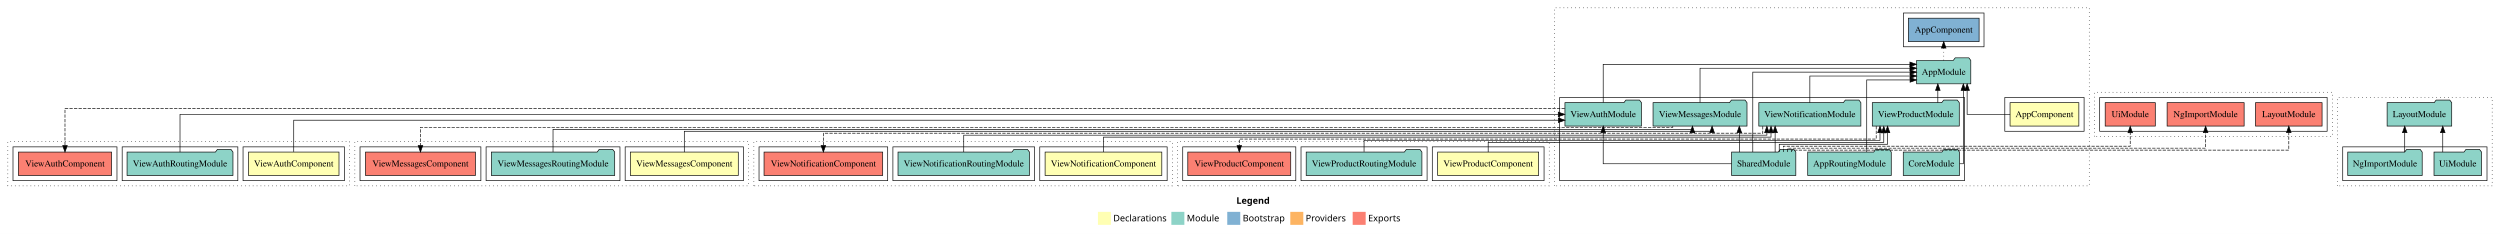
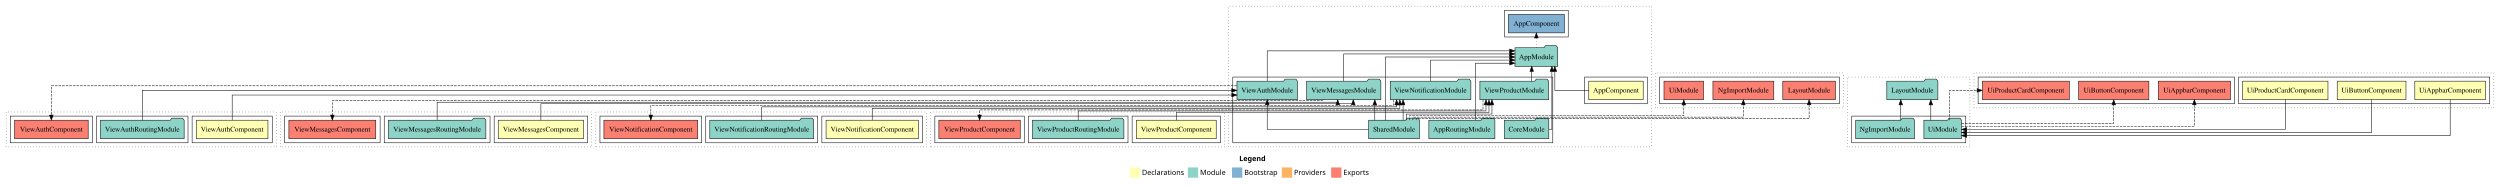
- <svg xmlns="http://www.w3.org/2000/svg" width="3847pt" height="360pt" viewBox="0.00 0.00 3847.00 360.00">
+ <svg xmlns="http://www.w3.org/2000/svg" width="4867pt" height="360pt" viewBox="0.00 0.00 4867.00 360.00">
  <g id="graph0" class="graph" transform="scale(1 1) rotate(0) translate(4 356)">
-     <polygon fill="white" stroke="transparent" points="-4,4 -4,-356 3843,-356 3843,4 -4,4" />
-     <text text-anchor="start" x="1898.51" y="-42.4" font-family="Times-12" font-weight="bold" font-size="14.00">Legend</text>
-     <polygon fill="#ffffb3" stroke="transparent" points="1685.5,-10 1685.5,-30 1705.5,-30 1705.5,-10 1685.5,-10" />
-     <text text-anchor="start" x="1709.13" y="-15.4" font-family="Times-12" font-size="14.00">  Declarations</text>
-     <polygon fill="#8dd3c7" stroke="transparent" points="1798.5,-10 1798.5,-30 1818.5,-30 1818.5,-10 1798.5,-10" />
-     <text text-anchor="start" x="1822.23" y="-15.4" font-family="Times-12" font-size="14.00">  Module</text>
-     <polygon fill="#80b1d3" stroke="transparent" points="1884.5,-10 1884.5,-30 1904.5,-30 1904.5,-10 1884.5,-10" />
-     <text text-anchor="start" x="1908.28" y="-15.4" font-family="Times-12" font-size="14.00">  Bootstrap</text>
-     <polygon fill="#fdb462" stroke="transparent" points="1981.5,-10 1981.5,-30 2001.5,-30 2001.5,-10 1981.5,-10" />
-     <text text-anchor="start" x="2005.17" y="-15.4" font-family="Times-12" font-size="14.00">  Providers</text>
-     <polygon fill="#fb8072" stroke="transparent" points="2077.5,-10 2077.5,-30 2097.5,-30 2097.5,-10 2077.5,-10" />
-     <text text-anchor="start" x="2101.23" y="-15.4" font-family="Times-12" font-size="14.00">  Exports</text>
+     <polygon fill="white" stroke="transparent" points="-4,4 -4,-356 4863,-356 4863,4 -4,4" />
+     <text text-anchor="start" x="2408.51" y="-42.4" font-family="Times-12" font-weight="bold" font-size="14.00">Legend</text>
+     <polygon fill="#ffffb3" stroke="transparent" points="2195.5,-10 2195.5,-30 2215.5,-30 2215.5,-10 2195.5,-10" />
+     <text text-anchor="start" x="2219.13" y="-15.4" font-family="Times-12" font-size="14.00">  Declarations</text>
+     <polygon fill="#8dd3c7" stroke="transparent" points="2308.5,-10 2308.5,-30 2328.5,-30 2328.5,-10 2308.5,-10" />
+     <text text-anchor="start" x="2332.23" y="-15.4" font-family="Times-12" font-size="14.00">  Module</text>
+     <polygon fill="#80b1d3" stroke="transparent" points="2394.5,-10 2394.5,-30 2414.5,-30 2414.5,-10 2394.5,-10" />
+     <text text-anchor="start" x="2418.28" y="-15.4" font-family="Times-12" font-size="14.00">  Bootstrap</text>
+     <polygon fill="#fdb462" stroke="transparent" points="2491.5,-10 2491.5,-30 2511.5,-30 2511.5,-10 2491.5,-10" />
+     <text text-anchor="start" x="2515.17" y="-15.4" font-family="Times-12" font-size="14.00">  Providers</text>
+     <polygon fill="#fb8072" stroke="transparent" points="2587.5,-10 2587.5,-30 2607.5,-30 2607.5,-10 2587.5,-10" />
+     <text text-anchor="start" x="2611.23" y="-15.4" font-family="Times-12" font-size="14.00">  Exports</text>
    <g id="clust1" class="cluster">
      <polygon fill="none" stroke="black" stroke-dasharray="1,5" points="2388,-70 2388,-344 3211,-344 3211,-70 2388,-70" />
    </g>
    <g id="clust2" class="cluster">
      <polygon fill="none" stroke="black" points="3081,-154 3081,-206 3203,-206 3203,-154 3081,-154" />
    </g>
    <g id="clust4" class="cluster">
      <polygon fill="none" stroke="black" points="2396,-78 2396,-206 3019,-206 3019,-78 2396,-78" />
    </g>
    <g id="clust6" class="cluster">
      <polygon fill="none" stroke="black" points="2925,-284 2925,-336 3049,-336 3049,-284 2925,-284" />
    </g>
    <g id="clust20" class="cluster">
      <polygon fill="none" stroke="black" stroke-dasharray="1,5" points="3593,-70 3593,-206 3831,-206 3831,-70 3593,-70" />
    </g>
    <g id="clust22" class="cluster">
      <polygon fill="none" stroke="black" points="3601,-78 3601,-130 3823,-130 3823,-78 3601,-78" />
    </g>
    <g id="clust32" class="cluster">
      <polygon fill="none" stroke="black" stroke-dasharray="1,5" points="3219,-146 3219,-214 3585,-214 3585,-146 3219,-146" />
    </g>
    <g id="clust35" class="cluster">
      <polygon fill="none" stroke="black" points="3227,-154 3227,-206 3577,-206 3577,-154 3227,-154" />
    </g>
+     <g id="clust38" class="cluster">
+       <polygon fill="none" stroke="black" stroke-dasharray="1,5" points="3839,-146 3839,-214 4851,-214 4851,-146 3839,-146" />
+     </g>
+     <g id="clust39" class="cluster">
+       <polygon fill="none" stroke="black" points="4354,-154 4354,-206 4843,-206 4843,-154 4354,-154" />
+     </g>
    <g id="clust44" class="cluster">
+       <polygon fill="none" stroke="black" points="3847,-154 3847,-206 4346,-206 4346,-154 3847,-154" />
+     </g>
+     <g id="clust47" class="cluster">
      <polygon fill="none" stroke="black" stroke-dasharray="1,5" points="8,-70 8,-138 534,-138 534,-70 8,-70" />
    </g>
-     <g id="clust45" class="cluster">
+     <g id="clust48" class="cluster">
      <polygon fill="none" stroke="black" points="370,-78 370,-130 526,-130 526,-78 370,-78" />
    </g>
-     <g id="clust47" class="cluster">
+     <g id="clust50" class="cluster">
      <polygon fill="none" stroke="black" points="184,-78 184,-130 362,-130 362,-78 184,-78" />
    </g>
-     <g id="clust48" class="cluster">
+     <g id="clust51" class="cluster">
      <polygon fill="none" stroke="black" points="16,-78 16,-130 176,-130 176,-78 16,-78" />
    </g>
-     <g id="clust57" class="cluster">
+     <g id="clust60" class="cluster">
      <polygon fill="none" stroke="black" stroke-dasharray="1,5" points="542,-70 542,-138 1148,-138 1148,-70 542,-70" />
    </g>
-     <g id="clust58" class="cluster">
+     <g id="clust61" class="cluster">
      <polygon fill="none" stroke="black" points="958,-78 958,-130 1140,-130 1140,-78 958,-78" />
    </g>
-     <g id="clust60" class="cluster">
+     <g id="clust63" class="cluster">
      <polygon fill="none" stroke="black" points="744,-78 744,-130 950,-130 950,-78 744,-78" />
    </g>
-     <g id="clust61" class="cluster">
+     <g id="clust64" class="cluster">
      <polygon fill="none" stroke="black" points="550,-78 550,-130 736,-130 736,-78 550,-78" />
    </g>
-     <g id="clust70" class="cluster">
+     <g id="clust73" class="cluster">
      <polygon fill="none" stroke="black" stroke-dasharray="1,5" points="1156,-70 1156,-138 1800,-138 1800,-70 1156,-70" />
    </g>
-     <g id="clust71" class="cluster">
+     <g id="clust74" class="cluster">
      <polygon fill="none" stroke="black" points="1596,-78 1596,-130 1792,-130 1792,-78 1596,-78" />
    </g>
-     <g id="clust73" class="cluster">
+     <g id="clust76" class="cluster">
      <polygon fill="none" stroke="black" points="1370,-78 1370,-130 1588,-130 1588,-78 1370,-78" />
    </g>
-     <g id="clust74" class="cluster">
+     <g id="clust77" class="cluster">
      <polygon fill="none" stroke="black" points="1164,-78 1164,-130 1362,-130 1362,-78 1164,-78" />
    </g>
-     <g id="clust83" class="cluster">
+     <g id="clust86" class="cluster">
      <polygon fill="none" stroke="black" stroke-dasharray="1,5" points="1808,-70 1808,-138 2380,-138 2380,-70 1808,-70" />
    </g>
-     <g id="clust84" class="cluster">
+     <g id="clust87" class="cluster">
      <polygon fill="none" stroke="black" points="2200,-78 2200,-130 2372,-130 2372,-78 2200,-78" />
    </g>
-     <g id="clust86" class="cluster">
+     <g id="clust89" class="cluster">
      <polygon fill="none" stroke="black" points="1998,-78 1998,-130 2192,-130 2192,-78 1998,-78" />
    </g>
-     <g id="clust87" class="cluster">
+     <g id="clust90" class="cluster">
      <polygon fill="none" stroke="black" points="1816,-78 1816,-130 1990,-130 1990,-78 1816,-78" />
    </g>
    <g id="node1" class="node">
      <polygon fill="#ffffb3" stroke="black" points="3194.94,-198 3089.06,-198 3089.06,-162 3194.94,-162 3194.94,-198" />
      <text text-anchor="middle" x="3142" y="-175.8" font-family="Times,serif" font-size="14.00">AppComponent</text>
    </g>
    <g id="node2" class="node">
      <polygon fill="#8dd3c7" stroke="black" points="3028.66,-263 3025.66,-267 3004.66,-267 3001.66,-263 2945.34,-263 2945.34,-227 3028.66,-227 3028.66,-263" />
      <text text-anchor="middle" x="2987" y="-240.8" font-family="Times,serif" font-size="14.00">AppModule</text>
    </g>
    <g id="edge1" class="edge">
      <path fill="none" stroke="black" d="M3089.12,-180C3057.34,-180 3023.01,-180 3023.01,-180 3023.01,-180 3023.01,-216.89 3023.01,-216.89" />
      <polygon fill="black" stroke="black" points="3019.51,-216.89 3023.01,-226.89 3026.51,-216.89 3019.51,-216.89" />
    </g>
    <g id="node10" class="node">
      <polygon fill="#80b1d3" stroke="black" points="3041.44,-328 2932.56,-328 2932.56,-292 3041.44,-292 3041.44,-328" />
      <text text-anchor="middle" x="2987" y="-305.8" font-family="Times,serif" font-size="14.00">AppComponent </text>
    </g>
    <g id="edge9" class="edge">
      <path fill="none" stroke="black" stroke-dasharray="1,5" d="M2987,-263.11C2987,-263.11 2987,-281.99 2987,-281.99" />
      <polygon fill="black" stroke="black" points="2983.5,-281.99 2987,-291.99 2990.5,-281.99 2983.5,-281.99" />
    </g>
    <g id="node3" class="node">
      <polygon fill="#8dd3c7" stroke="black" points="2906.27,-122 2903.27,-126 2882.27,-126 2879.27,-122 2777.73,-122 2777.73,-86 2906.27,-86 2906.27,-122" />
      <text text-anchor="middle" x="2842" y="-99.8" font-family="Times,serif" font-size="14.00">AppRoutingModule</text>
    </g>
    <g id="edge2" class="edge">
      <path fill="none" stroke="black" d="M2868.53,-122.21C2868.53,-157.77 2868.53,-233 2868.53,-233 2868.53,-233 2935.23,-233 2935.23,-233" />
      <polygon fill="black" stroke="black" points="2935.23,-236.5 2945.23,-233 2935.23,-229.5 2935.23,-236.5" />
    </g>
    <g id="node4" class="node">
      <polygon fill="#8dd3c7" stroke="black" points="3011.26,-122 3008.26,-126 2987.26,-126 2984.26,-122 2924.74,-122 2924.74,-86 3011.26,-86 3011.26,-122" />
      <text text-anchor="middle" x="2968" y="-99.8" font-family="Times,serif" font-size="14.00">CoreModule</text>
    </g>
    <g id="edge3" class="edge">
      <path fill="none" stroke="black" d="M3011.55,-104C3015.01,-104 3017.2,-104 3017.2,-104 3017.2,-104 3017.2,-216.86 3017.2,-216.86" />
      <polygon fill="black" stroke="black" points="3013.7,-216.86 3017.2,-226.86 3020.7,-216.86 3013.7,-216.86" />
    </g>
    <g id="node5" class="node">
      <polygon fill="#8dd3c7" stroke="black" points="2759.42,-122 2756.42,-126 2735.42,-126 2732.42,-122 2660.58,-122 2660.58,-86 2759.42,-86 2759.42,-122" />
      <text text-anchor="middle" x="2710" y="-99.8" font-family="Times,serif" font-size="14.00">SharedModule</text>
    </g>
    <g id="edge4" class="edge">
      <path fill="none" stroke="black" d="M2693.19,-122.14C2693.19,-160.23 2693.19,-245 2693.19,-245 2693.19,-245 2935.22,-245 2935.22,-245" />
      <polygon fill="black" stroke="black" points="2935.22,-248.5 2945.22,-245 2935.22,-241.5 2935.22,-248.5" />
    </g>
    <g id="node6" class="node">
      <polygon fill="#8dd3c7" stroke="black" points="2521.87,-198 2518.87,-202 2497.87,-202 2494.87,-198 2404.13,-198 2404.13,-162 2521.87,-162 2521.87,-198" />
      <text text-anchor="middle" x="2463" y="-175.8" font-family="Times,serif" font-size="14.00">ViewAuthModule</text>
    </g>
-     <g id="edge16" class="edge">
+     <g id="edge22" class="edge">
      <path fill="none" stroke="black" d="M2660.61,-104C2588.53,-104 2463,-104 2463,-104 2463,-104 2463,-151.99 2463,-151.99" />
      <polygon fill="black" stroke="black" points="2459.5,-151.99 2463,-161.99 2466.5,-151.99 2459.5,-151.99" />
    </g>
    <g id="node7" class="node">
      <polygon fill="#8dd3c7" stroke="black" points="2684.29,-198 2681.29,-202 2660.29,-202 2657.29,-198 2539.71,-198 2539.71,-162 2684.29,-162 2684.29,-198" />
      <text text-anchor="middle" x="2612" y="-175.8" font-family="Times,serif" font-size="14.00">ViewMessagesModule</text>
    </g>
-     <g id="edge20" class="edge">
+     <g id="edge26" class="edge">
      <path fill="none" stroke="black" d="M2672.47,-122.01C2672.47,-122.01 2672.47,-151.85 2672.47,-151.85" />
      <polygon fill="black" stroke="black" points="2668.97,-151.85 2672.47,-161.85 2675.97,-151.85 2668.97,-151.85" />
    </g>
    <g id="node8" class="node">
      <polygon fill="#8dd3c7" stroke="black" points="2859.52,-198 2856.52,-202 2835.52,-202 2832.52,-198 2702.48,-198 2702.48,-162 2859.52,-162 2859.52,-198" />
      <text text-anchor="middle" x="2781" y="-175.8" font-family="Times,serif" font-size="14.00">ViewNotificationModule</text>
    </g>
-     <g id="edge24" class="edge">
+     <g id="edge30" class="edge">
      <path fill="none" stroke="black" d="M2727.56,-122.01C2727.56,-122.01 2727.56,-151.85 2727.56,-151.85" />
      <polygon fill="black" stroke="black" points="2724.06,-151.85 2727.56,-161.85 2731.06,-151.85 2724.06,-151.85" />
    </g>
    <g id="node9" class="node">
      <polygon fill="#8dd3c7" stroke="black" points="3010.92,-198 3007.92,-202 2986.92,-202 2983.92,-198 2877.08,-198 2877.08,-162 3010.92,-162 3010.92,-198" />
      <text text-anchor="middle" x="2944" y="-175.8" font-family="Times,serif" font-size="14.00">ViewProductModule</text>
    </g>
-     <g id="edge28" class="edge">
+     <g id="edge34" class="edge">
      <path fill="none" stroke="black" d="M2733.89,-122.14C2733.89,-128.46 2733.89,-134 2733.89,-134 2733.89,-134 2900.57,-134 2900.57,-134 2900.57,-134 2900.57,-151.82 2900.57,-151.82" />
      <polygon fill="black" stroke="black" points="2897.07,-151.82 2900.57,-161.82 2904.07,-151.82 2897.07,-151.82" />
    </g>
    <g id="node14" class="node">
      <polygon fill="#fb8072" stroke="black" points="3569.21,-198 3466.79,-198 3466.79,-162 3569.21,-162 3569.21,-198" />
      <text text-anchor="middle" x="3518" y="-175.8" font-family="Times,serif" font-size="14.00">LayoutModule </text>
    </g>
    <g id="edge12" class="edge">
      <path fill="none" stroke="black" stroke-dasharray="5,2" d="M2752.88,-122.08C2752.88,-123.85 2752.88,-125 2752.88,-125 2752.88,-125 3518,-125 3518,-125 3518,-125 3518,-151.99 3518,-151.99" />
      <polygon fill="black" stroke="black" points="3514.5,-151.99 3518,-161.99 3521.5,-151.99 3514.5,-151.99" />
    </g>
    <g id="node15" class="node">
      <polygon fill="#fb8072" stroke="black" points="3449.26,-198 3330.74,-198 3330.74,-162 3449.26,-162 3449.26,-198" />
      <text text-anchor="middle" x="3390" y="-175.8" font-family="Times,serif" font-size="14.00">NgImportModule </text>
    </g>
    <g id="edge13" class="edge">
      <path fill="none" stroke="black" stroke-dasharray="5,2" d="M2746.55,-122.19C2746.55,-125.54 2746.55,-128 2746.55,-128 2746.55,-128 3390,-128 3390,-128 3390,-128 3390,-151.81 3390,-151.81" />
      <polygon fill="black" stroke="black" points="3386.5,-151.81 3390,-161.81 3393.5,-151.81 3386.5,-151.81" />
    </g>
    <g id="node16" class="node">
      <polygon fill="#fb8072" stroke="black" points="3312.55,-198 3235.45,-198 3235.45,-162 3312.55,-162 3312.55,-198" />
      <text text-anchor="middle" x="3274" y="-175.8" font-family="Times,serif" font-size="14.00">UiModule </text>
    </g>
    <g id="edge14" class="edge">
      <path fill="none" stroke="black" stroke-dasharray="5,2" d="M2740.22,-122.16C2740.22,-127.04 2740.22,-131 2740.22,-131 2740.22,-131 3274,-131 3274,-131 3274,-131 3274,-151.75 3274,-151.75" />
      <polygon fill="black" stroke="black" points="3270.5,-151.75 3274,-161.75 3277.5,-151.75 3270.5,-151.75" />
    </g>
    <g id="edge5" class="edge">
      <path fill="none" stroke="black" d="M2463,-198.25C2463,-221.02 2463,-257 2463,-257 2463,-257 2935,-257 2935,-257" />
      <polygon fill="black" stroke="black" points="2935,-260.5 2945,-257 2935,-253.5 2935,-260.5" />
    </g>
-     <g id="node19" class="node">
+     <g id="node25" class="node">
      <polygon fill="#fb8072" stroke="black" points="167.65,-122 24.35,-122 24.35,-86 167.65,-86 167.65,-122" />
      <text text-anchor="middle" x="96" y="-99.8" font-family="Times,serif" font-size="14.00">ViewAuthComponent </text>
    </g>
-     <g id="edge18" class="edge">
+     <g id="edge24" class="edge">
      <path fill="none" stroke="black" stroke-dasharray="5,2" d="M2403.9,-189C2037.9,-189 96,-189 96,-189 96,-189 96,-132.03 96,-132.03" />
      <polygon fill="black" stroke="black" points="99.5,-132.03 96,-122.03 92.5,-132.03 99.5,-132.03" />
    </g>
    <g id="edge6" class="edge">
      <path fill="none" stroke="black" d="M2612,-198.28C2612,-219.32 2612,-251 2612,-251 2612,-251 2935.07,-251 2935.07,-251" />
      <polygon fill="black" stroke="black" points="2935.07,-254.5 2945.07,-251 2935.07,-247.5 2935.07,-254.5" />
    </g>
-     <g id="node22" class="node">
+     <g id="node28" class="node">
      <polygon fill="#fb8072" stroke="black" points="727.57,-122 558.43,-122 558.43,-86 727.57,-86 727.57,-122" />
      <text text-anchor="middle" x="643" y="-99.8" font-family="Times,serif" font-size="14.00">ViewMessagesComponent </text>
    </g>
-     <g id="edge22" class="edge">
+     <g id="edge28" class="edge">
      <path fill="none" stroke="black" stroke-dasharray="5,2" d="M2570.09,-161.85C2570.09,-160.7 2570.09,-160 2570.09,-160 2570.09,-160 643,-160 643,-160 643,-160 643,-132.03 643,-132.03" />
      <polygon fill="black" stroke="black" points="646.5,-132.03 643,-122.03 639.5,-132.03 646.5,-132.03" />
    </g>
    <g id="edge7" class="edge">
      <path fill="none" stroke="black" d="M2781,-198.02C2781,-215.37 2781,-239 2781,-239 2781,-239 2935.31,-239 2935.31,-239" />
      <polygon fill="black" stroke="black" points="2935.31,-242.5 2945.31,-239 2935.31,-235.5 2935.31,-242.5" />
    </g>
-     <g id="node25" class="node">
+     <g id="node31" class="node">
      <polygon fill="#fb8072" stroke="black" points="1354.3,-122 1171.7,-122 1171.7,-86 1354.3,-86 1354.3,-122" />
      <text text-anchor="middle" x="1263" y="-99.8" font-family="Times,serif" font-size="14.00">ViewNotificationComponent </text>
    </g>
-     <g id="edge26" class="edge">
+     <g id="edge32" class="edge">
      <path fill="none" stroke="black" stroke-dasharray="5,2" d="M2708.57,-161.8C2708.57,-155.97 2708.57,-151 2708.57,-151 2708.57,-151 1263,-151 1263,-151 1263,-151 1263,-132.04 1263,-132.04" />
      <polygon fill="black" stroke="black" points="1266.5,-132.04 1263,-122.04 1259.5,-132.04 1266.5,-132.04" />
    </g>
    <g id="edge8" class="edge">
      <path fill="none" stroke="black" d="M2977.94,-198.11C2977.94,-198.11 2977.94,-216.99 2977.94,-216.99" />
      <polygon fill="black" stroke="black" points="2974.44,-216.99 2977.94,-226.99 2981.44,-216.99 2974.44,-216.99" />
    </g>
-     <g id="node28" class="node">
+     <g id="node34" class="node">
      <polygon fill="#fb8072" stroke="black" points="1982.2,-122 1823.8,-122 1823.8,-86 1982.2,-86 1982.2,-122" />
      <text text-anchor="middle" x="1903" y="-99.8" font-family="Times,serif" font-size="14.00">ViewProductComponent </text>
    </g>
-     <g id="edge30" class="edge">
+     <g id="edge36" class="edge">
      <path fill="none" stroke="black" stroke-dasharray="5,2" d="M2883.11,-161.89C2883.11,-152.1 2883.11,-142 2883.11,-142 2883.11,-142 1903,-142 1903,-142 1903,-142 1903,-132.11 1903,-132.11" />
      <polygon fill="black" stroke="black" points="1906.5,-132.11 1903,-122.11 1899.5,-132.11 1906.5,-132.11" />
    </g>
    <g id="node11" class="node">
      <polygon fill="#8dd3c7" stroke="black" points="3723.26,-122 3720.26,-126 3699.26,-126 3696.26,-122 3608.74,-122 3608.74,-86 3723.26,-86 3723.26,-122" />
      <text text-anchor="middle" x="3666" y="-99.8" font-family="Times,serif" font-size="14.00">NgImportModule</text>
    </g>
    <g id="node13" class="node">
      <polygon fill="#8dd3c7" stroke="black" points="3768.71,-198 3765.71,-202 3744.71,-202 3741.71,-198 3669.29,-198 3669.29,-162 3768.71,-162 3768.71,-198" />
      <text text-anchor="middle" x="3719" y="-175.8" font-family="Times,serif" font-size="14.00">LayoutModule</text>
    </g>
    <g id="edge10" class="edge">
      <path fill="none" stroke="black" d="M3696.39,-122.01C3696.39,-122.01 3696.39,-151.85 3696.39,-151.85" />
      <polygon fill="black" stroke="black" points="3692.89,-151.85 3696.39,-161.85 3699.89,-151.85 3692.89,-151.85" />
    </g>
    <g id="node12" class="node">
      <polygon fill="#8dd3c7" stroke="black" points="3814.55,-122 3811.55,-126 3790.55,-126 3787.55,-122 3741.45,-122 3741.45,-86 3814.55,-86 3814.55,-122" />
      <text text-anchor="middle" x="3778" y="-99.8" font-family="Times,serif" font-size="14.00">UiModule</text>
    </g>
    <g id="edge11" class="edge">
      <path fill="none" stroke="black" d="M3754.92,-122.01C3754.92,-122.01 3754.92,-151.85 3754.92,-151.85" />
      <polygon fill="black" stroke="black" points="3751.42,-151.85 3754.92,-161.85 3758.42,-151.85 3751.42,-151.85" />
    </g>
+     <g id="node20" class="node">
+       <polygon fill="#fb8072" stroke="black" points="4338.31,-198 4197.69,-198 4197.69,-162 4338.31,-162 4338.31,-198" />
+       <text text-anchor="middle" x="4268" y="-175.8" font-family="Times,serif" font-size="14.00">UiAppbarComponent </text>
+     </g>
+     <g id="edge18" class="edge">
+       <path fill="none" stroke="black" stroke-dasharray="5,2" d="M3814.83,-110C3928.78,-110 4268,-110 4268,-110 4268,-110 4268,-151.97 4268,-151.97" />
+       <polygon fill="black" stroke="black" points="4264.5,-151.97 4268,-161.97 4271.5,-151.97 4264.5,-151.97" />
+     </g>
+     <g id="node21" class="node">
+       <polygon fill="#fb8072" stroke="black" points="4179.45,-198 4042.55,-198 4042.55,-162 4179.45,-162 4179.45,-198" />
+       <text text-anchor="middle" x="4111" y="-175.8" font-family="Times,serif" font-size="14.00">UiButtonComponent </text>
+     </g>
+     <g id="edge19" class="edge">
+       <path fill="none" stroke="black" stroke-dasharray="5,2" d="M3814.59,-116C3901.09,-116 4111,-116 4111,-116 4111,-116 4111,-151.83 4111,-151.83" />
+       <polygon fill="black" stroke="black" points="4107.5,-151.83 4111,-161.83 4114.5,-151.83 4107.5,-151.83" />
+     </g>
+     <g id="node22" class="node">
+       <polygon fill="#fb8072" stroke="black" points="4024.59,-198 3855.41,-198 3855.41,-162 4024.59,-162 4024.59,-198" />
+       <text text-anchor="middle" x="3940" y="-175.8" font-family="Times,serif" font-size="14.00">UiProductCardComponent </text>
+     </g>
+     <g id="edge20" class="edge">
+       <path fill="none" stroke="black" stroke-dasharray="5,2" d="M3791.69,-122.01C3791.69,-144.49 3791.69,-180 3791.69,-180 3791.69,-180 3845.02,-180 3845.02,-180" />
+       <polygon fill="black" stroke="black" points="3845.02,-183.5 3855.02,-180 3845.02,-176.5 3845.02,-183.5" />
+     </g>
    <g id="node17" class="node">
+       <polygon fill="#ffffb3" stroke="black" points="4834.81,-198 4697.19,-198 4697.19,-162 4834.81,-162 4834.81,-198" />
+       <text text-anchor="middle" x="4766" y="-175.8" font-family="Times,serif" font-size="14.00">UiAppbarComponent</text>
+     </g>
+     <g id="edge15" class="edge">
+       <path fill="none" stroke="black" d="M4766,-161.77C4766,-135.99 4766,-92 4766,-92 4766,-92 3824.63,-92 3824.63,-92" />
+       <polygon fill="black" stroke="black" points="3824.63,-88.5 3814.63,-92 3824.63,-95.5 3824.63,-88.5" />
+     </g>
+     <g id="node18" class="node">
+       <polygon fill="#ffffb3" stroke="black" points="4679.95,-198 4546.05,-198 4546.05,-162 4679.95,-162 4679.95,-198" />
+       <text text-anchor="middle" x="4613" y="-175.8" font-family="Times,serif" font-size="14.00">UiButtonComponent</text>
+     </g>
+     <g id="edge16" class="edge">
+       <path fill="none" stroke="black" d="M4613,-161.8C4613,-137.64 4613,-98 4613,-98 4613,-98 3824.69,-98 3824.69,-98" />
+       <polygon fill="black" stroke="black" points="3824.69,-94.5 3814.69,-98 3824.69,-101.5 3824.69,-94.5" />
+     </g>
+     <g id="node19" class="node">
+       <polygon fill="#ffffb3" stroke="black" points="4528.09,-198 4361.91,-198 4361.91,-162 4528.09,-162 4528.09,-198" />
+       <text text-anchor="middle" x="4445" y="-175.8" font-family="Times,serif" font-size="14.00">UiProductCardComponent</text>
+     </g>
+     <g id="edge17" class="edge">
+       <path fill="none" stroke="black" d="M4445,-161.99C4445,-139.51 4445,-104 4445,-104 4445,-104 3824.81,-104 3824.81,-104" />
+       <polygon fill="black" stroke="black" points="3824.81,-100.5 3814.81,-104 3824.81,-107.5 3824.81,-100.5" />
+     </g>
+     <g id="node23" class="node">
      <polygon fill="#ffffb3" stroke="black" points="517.65,-122 378.35,-122 378.35,-86 517.65,-86 517.65,-122" />
      <text text-anchor="middle" x="448" y="-99.8" font-family="Times,serif" font-size="14.00">ViewAuthComponent</text>
    </g>
-     <g id="edge15" class="edge">
+     <g id="edge21" class="edge">
      <path fill="none" stroke="black" d="M448,-122.31C448,-142.15 448,-171 448,-171 448,-171 2394.06,-171 2394.06,-171" />
      <polygon fill="black" stroke="black" points="2394.06,-174.5 2404.06,-171 2394.06,-167.5 2394.06,-174.5" />
    </g>
-     <g id="node18" class="node">
+     <g id="node24" class="node">
      <polygon fill="#8dd3c7" stroke="black" points="354.48,-122 351.48,-126 330.48,-126 327.48,-122 191.52,-122 191.52,-86 354.48,-86 354.48,-122" />
      <text text-anchor="middle" x="273" y="-99.8" font-family="Times,serif" font-size="14.00">ViewAuthRoutingModule</text>
    </g>
-     <g id="edge17" class="edge">
+     <g id="edge23" class="edge">
      <path fill="none" stroke="black" d="M273,-122.01C273,-144.49 273,-180 273,-180 273,-180 2393.86,-180 2393.86,-180" />
      <polygon fill="black" stroke="black" points="2393.86,-183.5 2403.86,-180 2393.86,-176.5 2393.86,-183.5" />
    </g>
-     <g id="node20" class="node">
+     <g id="node26" class="node">
      <polygon fill="#ffffb3" stroke="black" points="1132.07,-122 965.93,-122 965.93,-86 1132.07,-86 1132.07,-122" />
      <text text-anchor="middle" x="1049" y="-99.8" font-family="Times,serif" font-size="14.00">ViewMessagesComponent</text>
    </g>
-     <g id="edge19" class="edge">
+     <g id="edge25" class="edge">
      <path fill="none" stroke="black" d="M1049,-122.05C1049,-136.37 1049,-154 1049,-154 1049,-154 2630.56,-154 2630.56,-154 2630.56,-154 2630.56,-154.79 2630.56,-154.79" />
      <polygon fill="black" stroke="black" points="2627.06,-151.94 2630.56,-161.94 2634.06,-151.94 2627.06,-151.94" />
    </g>
-     <g id="node21" class="node">
+     <g id="node27" class="node">
      <polygon fill="#8dd3c7" stroke="black" points="941.91,-122 938.91,-126 917.91,-126 914.91,-122 752.09,-122 752.09,-86 941.91,-86 941.91,-122" />
      <text text-anchor="middle" x="847" y="-99.8" font-family="Times,serif" font-size="14.00">ViewMessagesRoutingModule</text>
    </g>
-     <g id="edge21" class="edge">
+     <g id="edge27" class="edge">
      <path fill="none" stroke="black" d="M847,-122.24C847,-137.57 847,-157 847,-157 847,-157 2600.32,-157 2600.32,-157 2600.32,-157 2600.32,-157.49 2600.32,-157.49" />
      <polygon fill="black" stroke="black" points="2596.82,-151.88 2600.32,-161.88 2603.82,-151.88 2596.82,-151.88" />
    </g>
-     <g id="node23" class="node">
+     <g id="node29" class="node">
      <polygon fill="#ffffb3" stroke="black" points="1783.8,-122 1604.2,-122 1604.2,-86 1783.8,-86 1783.8,-122" />
      <text text-anchor="middle" x="1694" y="-99.8" font-family="Times,serif" font-size="14.00">ViewNotificationComponent</text>
    </g>
-     <g id="edge23" class="edge">
+     <g id="edge29" class="edge">
      <path fill="none" stroke="black" d="M1694,-122.1C1694,-133.09 1694,-145 1694,-145 1694,-145 2721.23,-145 2721.23,-145 2721.23,-145 2721.23,-151.68 2721.23,-151.68" />
      <polygon fill="black" stroke="black" points="2717.73,-151.68 2721.23,-161.68 2724.73,-151.68 2717.73,-151.68" />
    </g>
-     <g id="node24" class="node">
+     <g id="node30" class="node">
      <polygon fill="#8dd3c7" stroke="black" points="1580.14,-122 1577.14,-126 1556.14,-126 1553.14,-122 1377.86,-122 1377.86,-86 1580.14,-86 1580.14,-122" />
      <text text-anchor="middle" x="1479" y="-99.8" font-family="Times,serif" font-size="14.00">ViewNotificationRoutingModule</text>
    </g>
-     <g id="edge25" class="edge">
+     <g id="edge31" class="edge">
      <path fill="none" stroke="black" d="M1479,-122.15C1479,-134.27 1479,-148 1479,-148 1479,-148 2714.9,-148 2714.9,-148 2714.9,-148 2714.9,-151.76 2714.9,-151.76" />
      <polygon fill="black" stroke="black" points="2711.4,-151.76 2714.9,-161.76 2718.4,-151.76 2711.4,-151.76" />
    </g>
-     <g id="node26" class="node">
+     <g id="node32" class="node">
      <polygon fill="#ffffb3" stroke="black" points="2363.7,-122 2208.3,-122 2208.3,-86 2363.7,-86 2363.7,-122" />
      <text text-anchor="middle" x="2286" y="-99.8" font-family="Times,serif" font-size="14.00">ViewProductComponent</text>
    </g>
-     <g id="edge27" class="edge">
+     <g id="edge33" class="edge">
      <path fill="none" stroke="black" d="M2286,-122.04C2286,-129.75 2286,-137 2286,-137 2286,-137 2894.75,-137 2894.75,-137 2894.75,-137 2894.75,-151.51 2894.75,-151.51" />
      <polygon fill="black" stroke="black" points="2891.25,-151.51 2894.75,-161.51 2898.25,-151.51 2891.25,-151.51" />
    </g>
-     <g id="node27" class="node">
+     <g id="node33" class="node">
      <polygon fill="#8dd3c7" stroke="black" points="2184.04,-122 2181.04,-126 2160.04,-126 2157.04,-122 2005.96,-122 2005.96,-86 2184.04,-86 2184.04,-122" />
      <text text-anchor="middle" x="2095" y="-99.8" font-family="Times,serif" font-size="14.00">ViewProductRoutingModule</text>
    </g>
-     <g id="edge29" class="edge">
+     <g id="edge35" class="edge">
      <path fill="none" stroke="black" d="M2095,-122.42C2095,-131.28 2095,-140 2095,-140 2095,-140 2888.93,-140 2888.93,-140 2888.93,-140 2888.93,-151.87 2888.93,-151.87" />
      <polygon fill="black" stroke="black" points="2885.43,-151.87 2888.93,-161.87 2892.43,-151.87 2885.43,-151.87" />
    </g>
  </g>
</svg>
